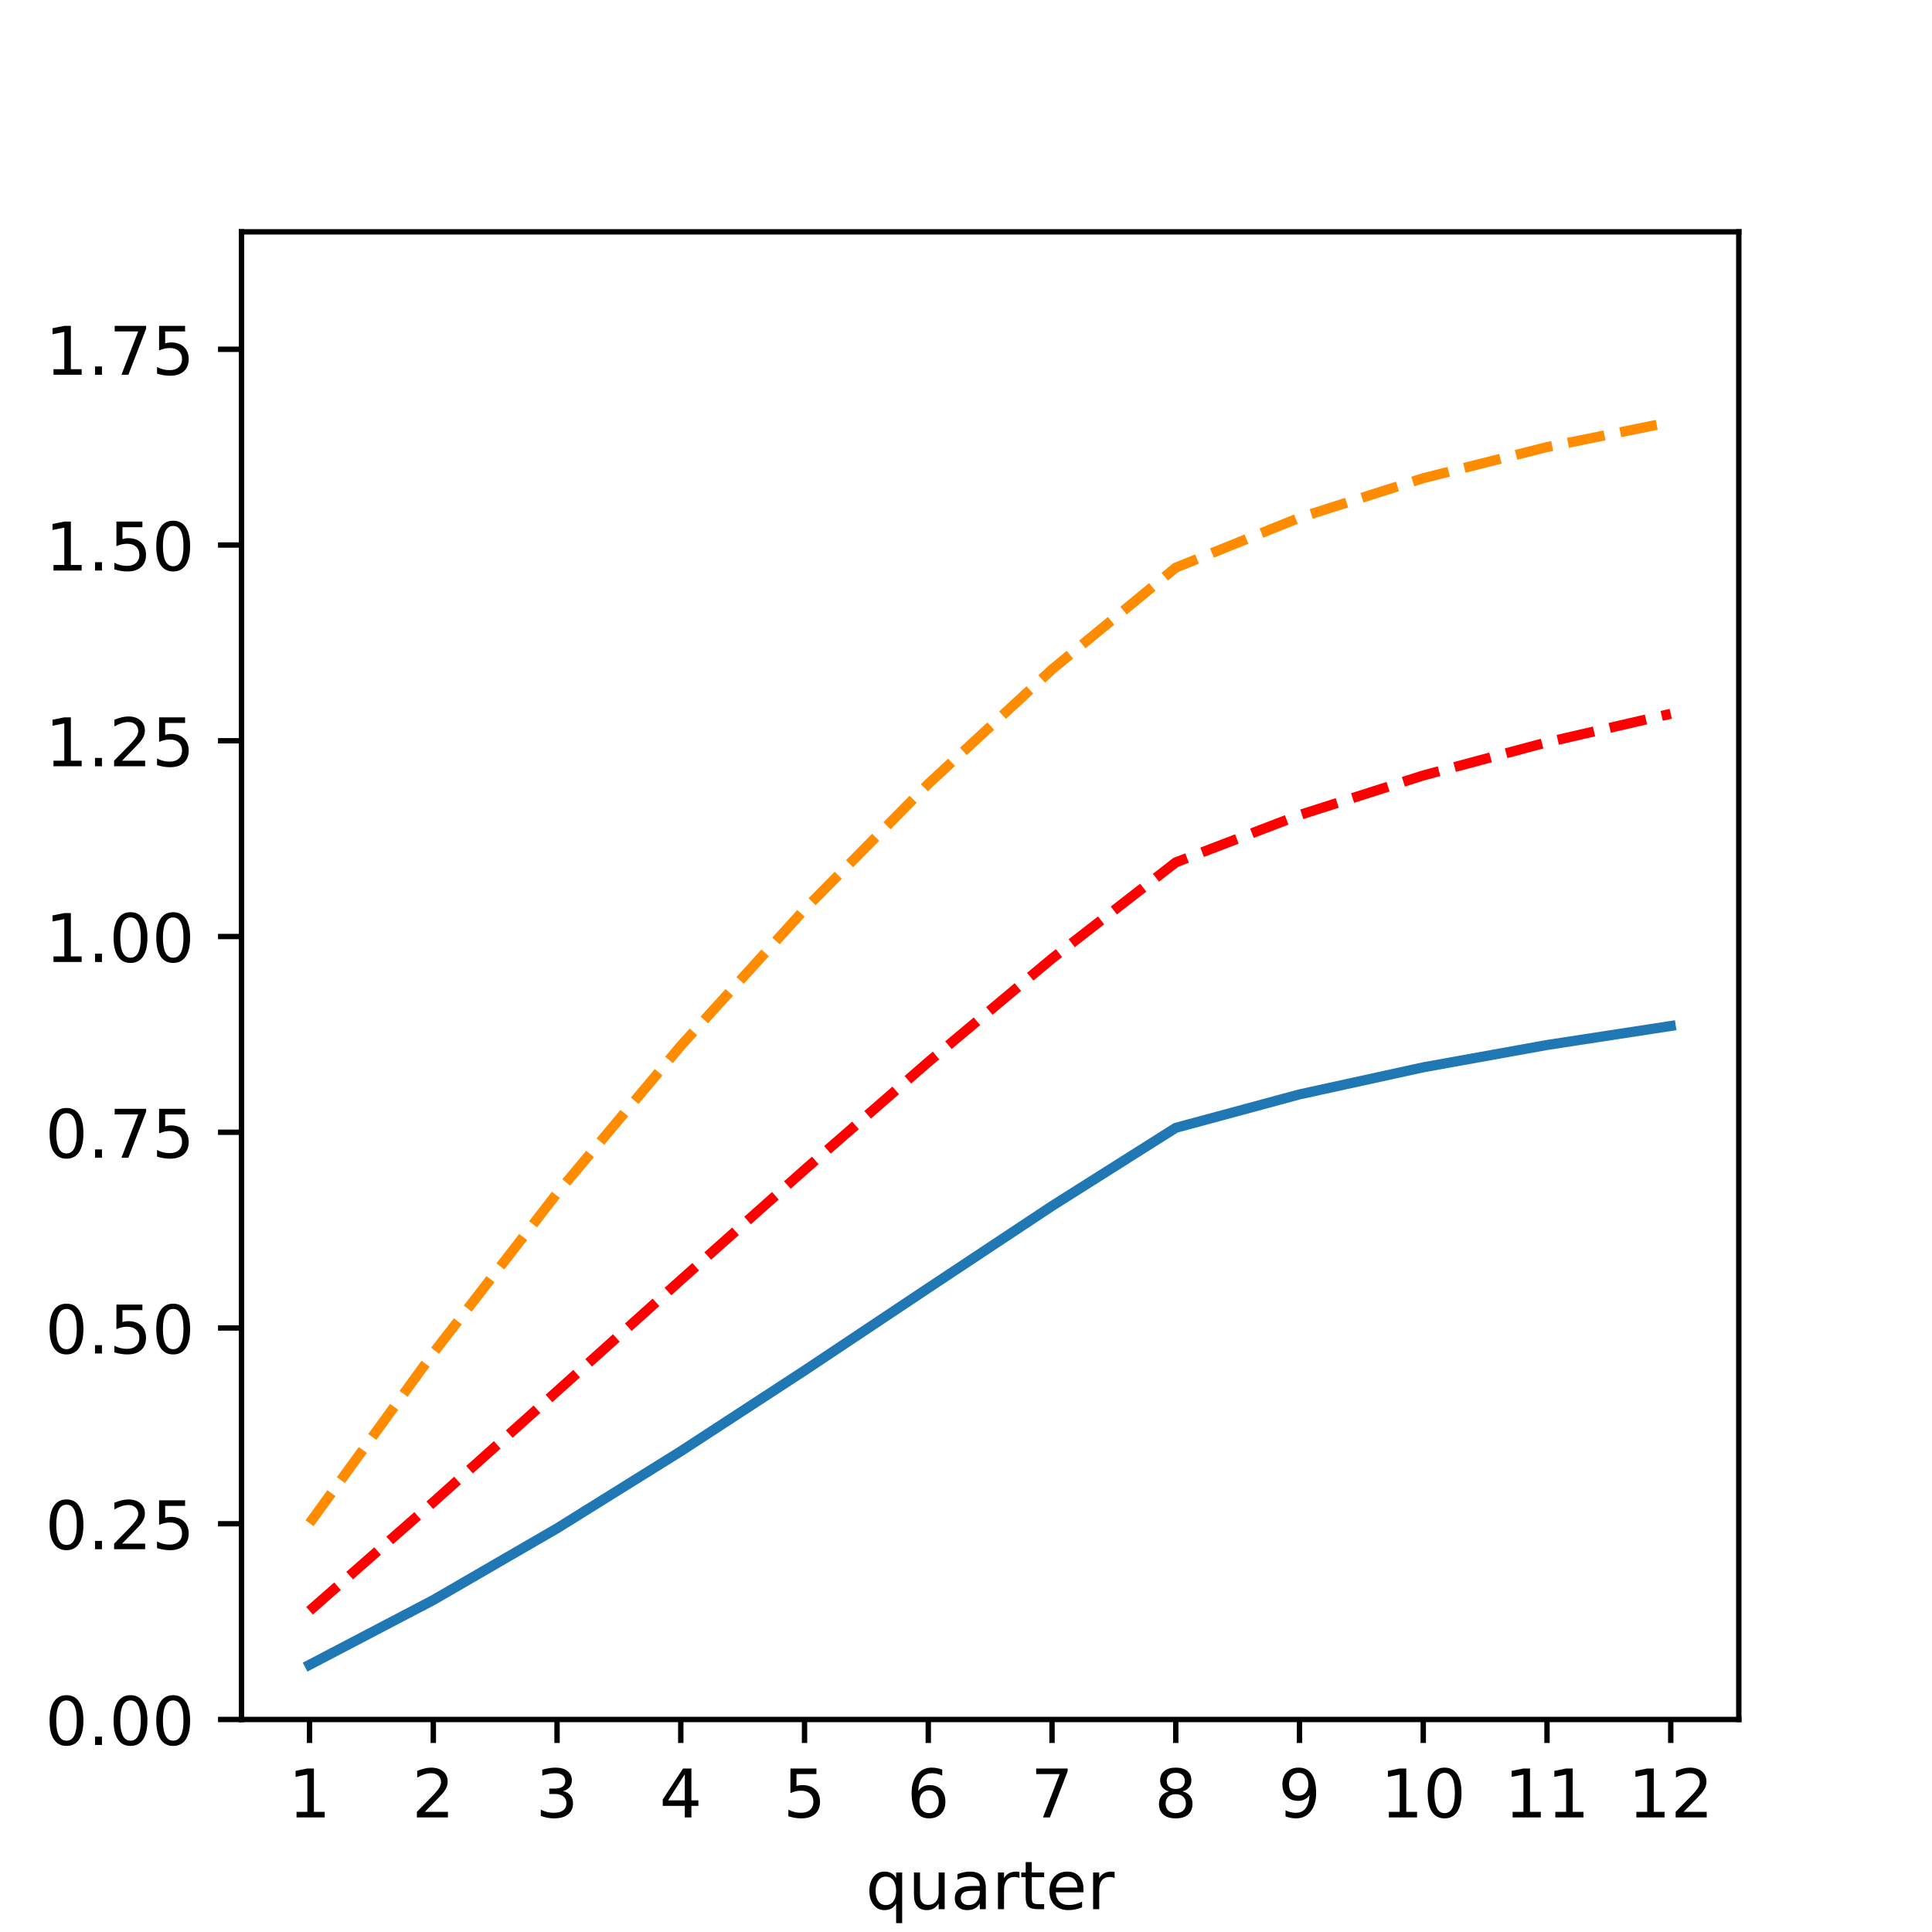
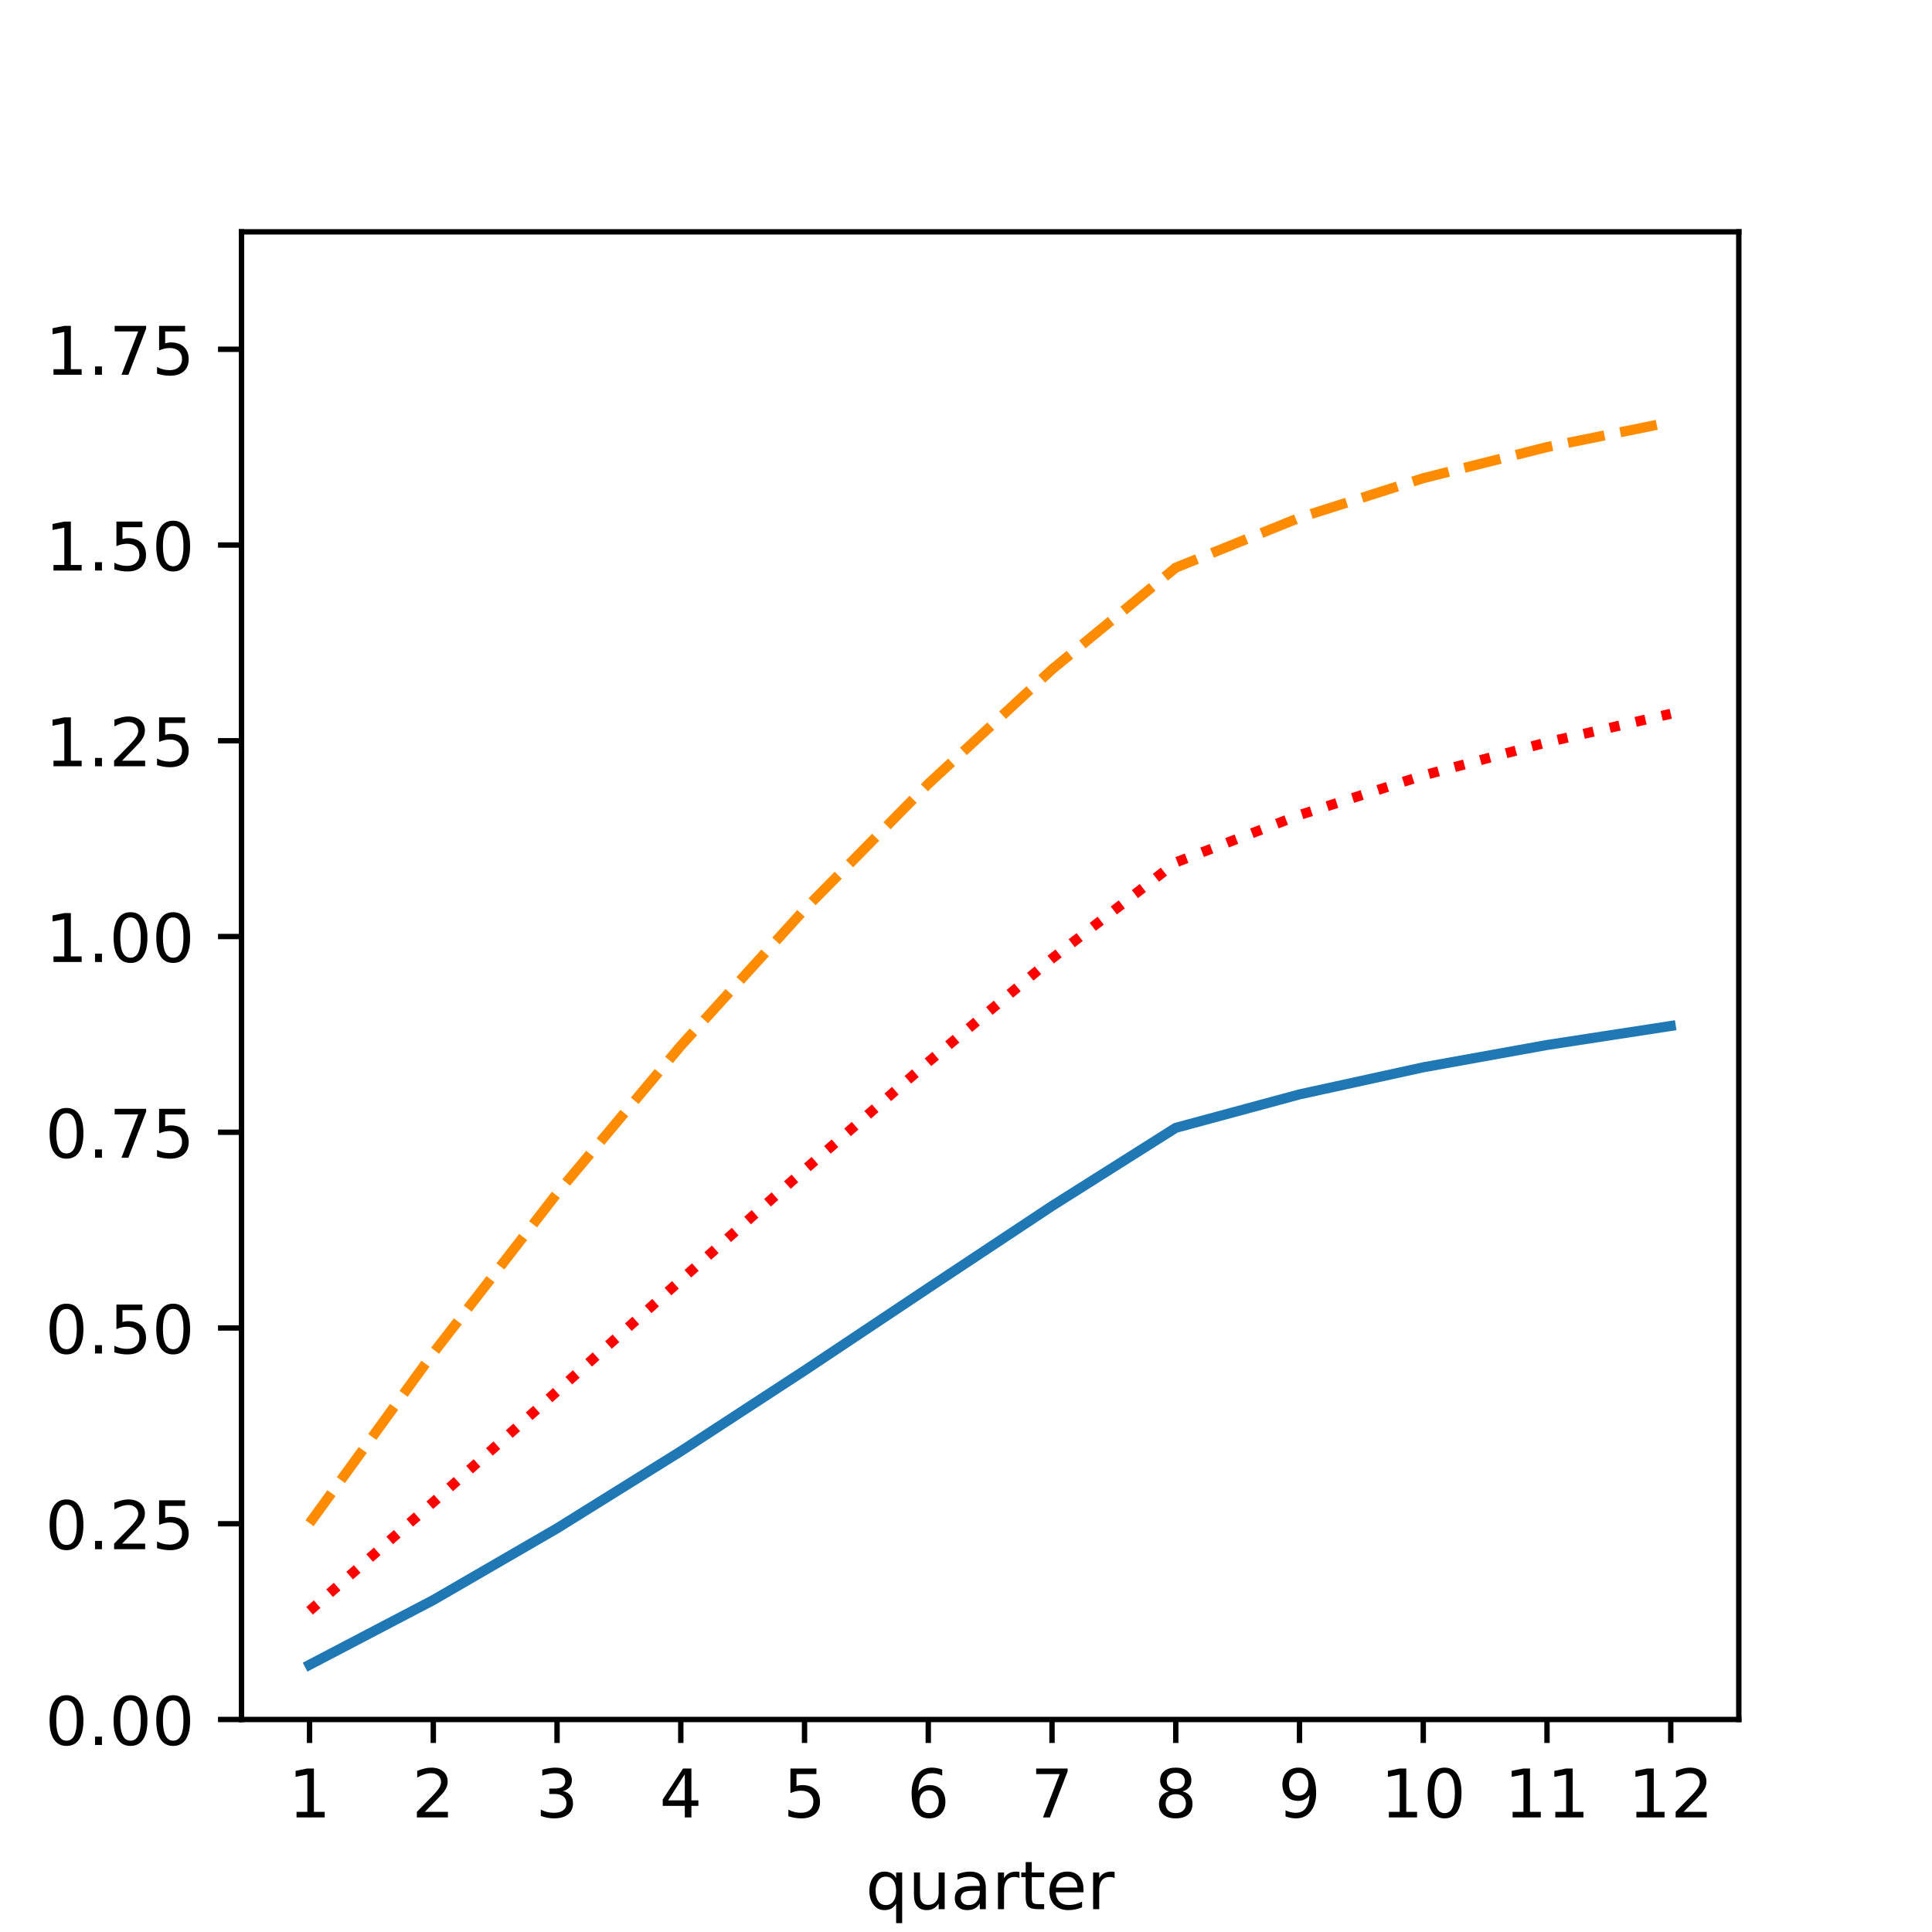
<svg xmlns="http://www.w3.org/2000/svg" xmlns:xlink="http://www.w3.org/1999/xlink" width="288pt" height="288pt" viewBox="0 0 288 288" version="1.1">
  <defs>
    <style type="text/css">*{stroke-linejoin: round; stroke-linecap: butt}</style>
  </defs>
  <g id="figure_1">
    <g id="patch_1">
      <path d="M 0 288  L 288 288  L 288 0  L 0 0  z " style="fill: #ffffff" />
    </g>
    <g id="axes_1">
      <g id="patch_2">
        <path d="M 36 256.32  L 259.2 256.32  L 259.2 34.56  L 36 34.56  z " style="fill: #ffffff" />
      </g>
      <g id="matplotlib.axis_1">
        <g id="xtick_1">
          <g id="line2d_1">
            <defs>
-               <path id="m060208f04a" d="M 0 0  L 0 3.5  " style="stroke: #000000; stroke-width: 0.8" />
+               <path id="m1ab6437a9a" d="M 0 0  L 0 3.5  " style="stroke: #000000; stroke-width: 0.8" />
            </defs>
            <g>
-               <use xlink:href="#m060208f04a" x="46.145" y="256.32" style="stroke: #000000; stroke-width: 0.8" />
+               <use xlink:href="#m1ab6437a9a" x="46.145" y="256.32" style="stroke: #000000; stroke-width: 0.8" />
            </g>
          </g>
          <g id="text_1">
            <g transform="translate(42.9642 270.9184) scale(0.1 -0.1)">
              <defs>
                <path id="DejaVuSans-31" d="M 794 531  L 1825 531  L 1825 4091  L 703 3866  L 703 4441  L 1819 4666  L 2450 4666  L 2450 531  L 3481 531  L 3481 0  L 794 0  L 794 531  z " transform="scale(0.015625)" />
              </defs>
              <use xlink:href="#DejaVuSans-31" />
            </g>
          </g>
        </g>
        <g id="xtick_2">
          <g id="line2d_2">
            <g>
-               <use xlink:href="#m060208f04a" x="64.592" y="256.32" style="stroke: #000000; stroke-width: 0.8" />
+               <use xlink:href="#m1ab6437a9a" x="64.592" y="256.32" style="stroke: #000000; stroke-width: 0.8" />
            </g>
          </g>
          <g id="text_2">
            <g transform="translate(61.41049 270.9184) scale(0.1 -0.1)">
              <defs>
                <path id="DejaVuSans-32" d="M 1228 531  L 3431 531  L 3431 0  L 469 0  L 469 531  Q 828 903 1448 1529  Q 2069 2156 2228 2338  Q 2531 2678 2651 2914  Q 2772 3150 2772 3378  Q 2772 3750 2511 3984  Q 2250 4219 1831 4219  Q 1534 4219 1204 4116  Q 875 4013 500 3803  L 500 4441  Q 881 4594 1212 4672  Q 1544 4750 1819 4750  Q 2544 4750 2975 4387  Q 3406 4025 3406 3419  Q 3406 3131 3298 2873  Q 3191 2616 2906 2266  Q 2828 2175 2409 1742  Q 1991 1309 1228 531  z " transform="scale(0.015625)" />
              </defs>
              <use xlink:href="#DejaVuSans-32" />
            </g>
          </g>
        </g>
        <g id="xtick_3">
          <g id="line2d_3">
            <g>
-               <use xlink:href="#m060208f04a" x="83.038" y="256.32" style="stroke: #000000; stroke-width: 0.8" />
+               <use xlink:href="#m1ab6437a9a" x="83.038" y="256.32" style="stroke: #000000; stroke-width: 0.8" />
            </g>
          </g>
          <g id="text_3">
            <g transform="translate(79.85677 270.9184) scale(0.1 -0.1)">
              <defs>
                <path id="DejaVuSans-33" d="M 2597 2516  Q 3050 2419 3304 2112  Q 3559 1806 3559 1356  Q 3559 666 3084 287  Q 2609 -91 1734 -91  Q 1441 -91 1130 -33  Q 819 25 488 141  L 488 750  Q 750 597 1062 519  Q 1375 441 1716 441  Q 2309 441 2620 675  Q 2931 909 2931 1356  Q 2931 1769 2642 2001  Q 2353 2234 1838 2234  L 1294 2234  L 1294 2753  L 1863 2753  Q 2328 2753 2575 2939  Q 2822 3125 2822 3475  Q 2822 3834 2567 4026  Q 2313 4219 1838 4219  Q 1578 4219 1281 4162  Q 984 4106 628 3988  L 628 4550  Q 988 4650 1302 4700  Q 1616 4750 1894 4750  Q 2613 4750 3031 4423  Q 3450 4097 3450 3541  Q 3450 3153 3228 2886  Q 3006 2619 2597 2516  z " transform="scale(0.015625)" />
              </defs>
              <use xlink:href="#DejaVuSans-33" />
            </g>
          </g>
        </g>
        <g id="xtick_4">
          <g id="line2d_4">
            <g>
-               <use xlink:href="#m060208f04a" x="101.484" y="256.32" style="stroke: #000000; stroke-width: 0.8" />
+               <use xlink:href="#m1ab6437a9a" x="101.484" y="256.32" style="stroke: #000000; stroke-width: 0.8" />
            </g>
          </g>
          <g id="text_4">
            <g transform="translate(98.30305 270.9184) scale(0.1 -0.1)">
              <defs>
                <path id="DejaVuSans-34" d="M 2419 4116  L 825 1625  L 2419 1625  L 2419 4116  z M 2253 4666  L 3047 4666  L 3047 1625  L 3713 1625  L 3713 1100  L 3047 1100  L 3047 0  L 2419 0  L 2419 1100  L 313 1100  L 313 1709  L 2253 4666  z " transform="scale(0.015625)" />
              </defs>
              <use xlink:href="#DejaVuSans-34" />
            </g>
          </g>
        </g>
        <g id="xtick_5">
          <g id="line2d_5">
            <g>
-               <use xlink:href="#m060208f04a" x="119.931" y="256.32" style="stroke: #000000; stroke-width: 0.8" />
+               <use xlink:href="#m1ab6437a9a" x="119.931" y="256.32" style="stroke: #000000; stroke-width: 0.8" />
            </g>
          </g>
          <g id="text_5">
            <g transform="translate(116.7493 270.9184) scale(0.1 -0.1)">
              <defs>
                <path id="DejaVuSans-35" d="M 691 4666  L 3169 4666  L 3169 4134  L 1269 4134  L 1269 2991  Q 1406 3038 1543 3061  Q 1681 3084 1819 3084  Q 2600 3084 3056 2656  Q 3513 2228 3513 1497  Q 3513 744 3044 326  Q 2575 -91 1722 -91  Q 1428 -91 1123 -41  Q 819 9 494 109  L 494 744  Q 775 591 1075 516  Q 1375 441 1709 441  Q 2250 441 2565 725  Q 2881 1009 2881 1497  Q 2881 1984 2565 2268  Q 2250 2553 1709 2553  Q 1456 2553 1204 2497  Q 953 2441 691 2322  L 691 4666  z " transform="scale(0.015625)" />
              </defs>
              <use xlink:href="#DejaVuSans-35" />
            </g>
          </g>
        </g>
        <g id="xtick_6">
          <g id="line2d_6">
            <g>
-               <use xlink:href="#m060208f04a" x="138.377" y="256.32" style="stroke: #000000; stroke-width: 0.8" />
+               <use xlink:href="#m1ab6437a9a" x="138.377" y="256.32" style="stroke: #000000; stroke-width: 0.8" />
            </g>
          </g>
          <g id="text_6">
            <g transform="translate(135.1956 270.9184) scale(0.1 -0.1)">
              <defs>
                <path id="DejaVuSans-36" d="M 2113 2584  Q 1688 2584 1439 2293  Q 1191 2003 1191 1497  Q 1191 994 1439 701  Q 1688 409 2113 409  Q 2538 409 2786 701  Q 3034 994 3034 1497  Q 3034 2003 2786 2293  Q 2538 2584 2113 2584  z M 3366 4563  L 3366 3988  Q 3128 4100 2886 4159  Q 2644 4219 2406 4219  Q 1781 4219 1451 3797  Q 1122 3375 1075 2522  Q 1259 2794 1537 2939  Q 1816 3084 2150 3084  Q 2853 3084 3261 2657  Q 3669 2231 3669 1497  Q 3669 778 3244 343  Q 2819 -91 2113 -91  Q 1303 -91 875 529  Q 447 1150 447 2328  Q 447 3434 972 4092  Q 1497 4750 2381 4750  Q 2619 4750 2861 4703  Q 3103 4656 3366 4563  z " transform="scale(0.015625)" />
              </defs>
              <use xlink:href="#DejaVuSans-36" />
            </g>
          </g>
        </g>
        <g id="xtick_7">
          <g id="line2d_7">
            <g>
-               <use xlink:href="#m060208f04a" x="156.823" y="256.32" style="stroke: #000000; stroke-width: 0.8" />
+               <use xlink:href="#m1ab6437a9a" x="156.823" y="256.32" style="stroke: #000000; stroke-width: 0.8" />
            </g>
          </g>
          <g id="text_7">
            <g transform="translate(153.6419 270.9184) scale(0.1 -0.1)">
              <defs>
                <path id="DejaVuSans-37" d="M 525 4666  L 3525 4666  L 3525 4397  L 1831 0  L 1172 0  L 2766 4134  L 525 4134  L 525 4666  z " transform="scale(0.015625)" />
              </defs>
              <use xlink:href="#DejaVuSans-37" />
            </g>
          </g>
        </g>
        <g id="xtick_8">
          <g id="line2d_8">
            <g>
-               <use xlink:href="#m060208f04a" x="175.269" y="256.32" style="stroke: #000000; stroke-width: 0.8" />
+               <use xlink:href="#m1ab6437a9a" x="175.269" y="256.32" style="stroke: #000000; stroke-width: 0.8" />
            </g>
          </g>
          <g id="text_8">
            <g transform="translate(172.0882 270.9184) scale(0.1 -0.1)">
              <defs>
                <path id="DejaVuSans-38" d="M 2034 2216  Q 1584 2216 1326 1975  Q 1069 1734 1069 1313  Q 1069 891 1326 650  Q 1584 409 2034 409  Q 2484 409 2743 651  Q 3003 894 3003 1313  Q 3003 1734 2745 1975  Q 2488 2216 2034 2216  z M 1403 2484  Q 997 2584 770 2862  Q 544 3141 544 3541  Q 544 4100 942 4425  Q 1341 4750 2034 4750  Q 2731 4750 3128 4425  Q 3525 4100 3525 3541  Q 3525 3141 3298 2862  Q 3072 2584 2669 2484  Q 3125 2378 3379 2068  Q 3634 1759 3634 1313  Q 3634 634 3220 271  Q 2806 -91 2034 -91  Q 1263 -91 848 271  Q 434 634 434 1313  Q 434 1759 690 2068  Q 947 2378 1403 2484  z M 1172 3481  Q 1172 3119 1398 2916  Q 1625 2713 2034 2713  Q 2441 2713 2670 2916  Q 2900 3119 2900 3481  Q 2900 3844 2670 4047  Q 2441 4250 2034 4250  Q 1625 4250 1398 4047  Q 1172 3844 1172 3481  z " transform="scale(0.015625)" />
              </defs>
              <use xlink:href="#DejaVuSans-38" />
            </g>
          </g>
        </g>
        <g id="xtick_9">
          <g id="line2d_9">
            <g>
-               <use xlink:href="#m060208f04a" x="193.716" y="256.32" style="stroke: #000000; stroke-width: 0.8" />
+               <use xlink:href="#m1ab6437a9a" x="193.716" y="256.32" style="stroke: #000000; stroke-width: 0.8" />
            </g>
          </g>
          <g id="text_9">
            <g transform="translate(190.5345 270.9184) scale(0.1 -0.1)">
              <defs>
                <path id="DejaVuSans-39" d="M 703 97  L 703 672  Q 941 559 1184 500  Q 1428 441 1663 441  Q 2288 441 2617 861  Q 2947 1281 2994 2138  Q 2813 1869 2534 1725  Q 2256 1581 1919 1581  Q 1219 1581 811 2004  Q 403 2428 403 3163  Q 403 3881 828 4315  Q 1253 4750 1959 4750  Q 2769 4750 3195 4129  Q 3622 3509 3622 2328  Q 3622 1225 3098 567  Q 2575 -91 1691 -91  Q 1453 -91 1209 -44  Q 966 3 703 97  z M 1959 2075  Q 2384 2075 2632 2365  Q 2881 2656 2881 3163  Q 2881 3666 2632 3958  Q 2384 4250 1959 4250  Q 1534 4250 1286 3958  Q 1038 3666 1038 3163  Q 1038 2656 1286 2365  Q 1534 2075 1959 2075  z " transform="scale(0.015625)" />
              </defs>
              <use xlink:href="#DejaVuSans-39" />
            </g>
          </g>
        </g>
        <g id="xtick_10">
          <g id="line2d_10">
            <g>
-               <use xlink:href="#m060208f04a" x="212.162" y="256.32" style="stroke: #000000; stroke-width: 0.8" />
+               <use xlink:href="#m1ab6437a9a" x="212.162" y="256.32" style="stroke: #000000; stroke-width: 0.8" />
            </g>
          </g>
          <g id="text_10">
            <g transform="translate(205.7995 270.9184) scale(0.1 -0.1)">
              <defs>
                <path id="DejaVuSans-30" d="M 2034 4250  Q 1547 4250 1301 3770  Q 1056 3291 1056 2328  Q 1056 1369 1301 889  Q 1547 409 2034 409  Q 2525 409 2770 889  Q 3016 1369 3016 2328  Q 3016 3291 2770 3770  Q 2525 4250 2034 4250  z M 2034 4750  Q 2819 4750 3233 4129  Q 3647 3509 3647 2328  Q 3647 1150 3233 529  Q 2819 -91 2034 -91  Q 1250 -91 836 529  Q 422 1150 422 2328  Q 422 3509 836 4129  Q 1250 4750 2034 4750  z " transform="scale(0.015625)" />
              </defs>
              <use xlink:href="#DejaVuSans-31" />
              <use xlink:href="#DejaVuSans-30" x="63.623" />
            </g>
          </g>
        </g>
        <g id="xtick_11">
          <g id="line2d_11">
            <g>
-               <use xlink:href="#m060208f04a" x="230.608" y="256.32" style="stroke: #000000; stroke-width: 0.8" />
+               <use xlink:href="#m1ab6437a9a" x="230.608" y="256.32" style="stroke: #000000; stroke-width: 0.8" />
            </g>
          </g>
          <g id="text_11">
            <g transform="translate(224.2458 270.9184) scale(0.1 -0.1)">
              <use xlink:href="#DejaVuSans-31" />
              <use xlink:href="#DejaVuSans-31" x="63.623" />
            </g>
          </g>
        </g>
        <g id="xtick_12">
          <g id="line2d_12">
            <g>
-               <use xlink:href="#m060208f04a" x="249.055" y="256.32" style="stroke: #000000; stroke-width: 0.8" />
+               <use xlink:href="#m1ab6437a9a" x="249.055" y="256.32" style="stroke: #000000; stroke-width: 0.8" />
            </g>
          </g>
          <g id="text_12">
            <g transform="translate(242.692 270.9184) scale(0.1 -0.1)">
              <use xlink:href="#DejaVuSans-31" />
              <use xlink:href="#DejaVuSans-32" x="63.623" />
            </g>
          </g>
        </g>
        <g id="text_13">
          <g transform="translate(129.0453 284.5966) scale(0.1 -0.1)">
            <defs>
              <path id="DejaVuSans-71" d="M 947 1747  Q 947 1113 1208 752  Q 1469 391 1925 391  Q 2381 391 2643 752  Q 2906 1113 2906 1747  Q 2906 2381 2643 2742  Q 2381 3103 1925 3103  Q 1469 3103 1208 2742  Q 947 2381 947 1747  z M 2906 525  Q 2725 213 2448 61  Q 2172 -91 1784 -91  Q 1150 -91 751 415  Q 353 922 353 1747  Q 353 2572 751 3078  Q 1150 3584 1784 3584  Q 2172 3584 2448 3432  Q 2725 3281 2906 2969  L 2906 3500  L 3481 3500  L 3481 -1331  L 2906 -1331  L 2906 525  z " transform="scale(0.015625)" />
              <path id="DejaVuSans-75" d="M 544 1381  L 544 3500  L 1119 3500  L 1119 1403  Q 1119 906 1312 657  Q 1506 409 1894 409  Q 2359 409 2629 706  Q 2900 1003 2900 1516  L 2900 3500  L 3475 3500  L 3475 0  L 2900 0  L 2900 538  Q 2691 219 2414 64  Q 2138 -91 1772 -91  Q 1169 -91 856 284  Q 544 659 544 1381  z M 1991 3584  L 1991 3584  z " transform="scale(0.015625)" />
              <path id="DejaVuSans-61" d="M 2194 1759  Q 1497 1759 1228 1600  Q 959 1441 959 1056  Q 959 750 1161 570  Q 1363 391 1709 391  Q 2188 391 2477 730  Q 2766 1069 2766 1631  L 2766 1759  L 2194 1759  z M 3341 1997  L 3341 0  L 2766 0  L 2766 531  Q 2569 213 2275 61  Q 1981 -91 1556 -91  Q 1019 -91 701 211  Q 384 513 384 1019  Q 384 1609 779 1909  Q 1175 2209 1959 2209  L 2766 2209  L 2766 2266  Q 2766 2663 2505 2880  Q 2244 3097 1772 3097  Q 1472 3097 1187 3025  Q 903 2953 641 2809  L 641 3341  Q 956 3463 1253 3523  Q 1550 3584 1831 3584  Q 2591 3584 2966 3190  Q 3341 2797 3341 1997  z " transform="scale(0.015625)" />
              <path id="DejaVuSans-72" d="M 2631 2963  Q 2534 3019 2420 3045  Q 2306 3072 2169 3072  Q 1681 3072 1420 2755  Q 1159 2438 1159 1844  L 1159 0  L 581 0  L 581 3500  L 1159 3500  L 1159 2956  Q 1341 3275 1631 3429  Q 1922 3584 2338 3584  Q 2397 3584 2469 3576  Q 2541 3569 2628 3553  L 2631 2963  z " transform="scale(0.015625)" />
              <path id="DejaVuSans-74" d="M 1172 4494  L 1172 3500  L 2356 3500  L 2356 3053  L 1172 3053  L 1172 1153  Q 1172 725 1289 603  Q 1406 481 1766 481  L 2356 481  L 2356 0  L 1766 0  Q 1100 0 847 248  Q 594 497 594 1153  L 594 3053  L 172 3053  L 172 3500  L 594 3500  L 594 4494  L 1172 4494  z " transform="scale(0.015625)" />
              <path id="DejaVuSans-65" d="M 3597 1894  L 3597 1613  L 953 1613  Q 991 1019 1311 708  Q 1631 397 2203 397  Q 2534 397 2845 478  Q 3156 559 3463 722  L 3463 178  Q 3153 47 2828 -22  Q 2503 -91 2169 -91  Q 1331 -91 842 396  Q 353 884 353 1716  Q 353 2575 817 3079  Q 1281 3584 2069 3584  Q 2775 3584 3186 3129  Q 3597 2675 3597 1894  z M 3022 2063  Q 3016 2534 2758 2815  Q 2500 3097 2075 3097  Q 1594 3097 1305 2825  Q 1016 2553 972 2059  L 3022 2063  z " transform="scale(0.015625)" />
            </defs>
            <use xlink:href="#DejaVuSans-71" />
            <use xlink:href="#DejaVuSans-75" x="63.477" />
            <use xlink:href="#DejaVuSans-61" x="126.855" />
            <use xlink:href="#DejaVuSans-72" x="188.135" />
            <use xlink:href="#DejaVuSans-74" x="229.248" />
            <use xlink:href="#DejaVuSans-65" x="268.457" />
            <use xlink:href="#DejaVuSans-72" x="329.98" />
          </g>
        </g>
      </g>
      <g id="matplotlib.axis_2">
        <g id="ytick_1">
          <g id="line2d_13">
            <defs>
-               <path id="mea7ca2dd91" d="M 0 0  L -3.5 0  " style="stroke: #000000; stroke-width: 0.8" />
+               <path id="m759777eff8" d="M 0 0  L -3.5 0  " style="stroke: #000000; stroke-width: 0.8" />
            </defs>
            <g>
-               <use xlink:href="#mea7ca2dd91" x="36" y="256.32" style="stroke: #000000; stroke-width: 0.8" />
+               <use xlink:href="#m759777eff8" x="36" y="256.32" style="stroke: #000000; stroke-width: 0.8" />
            </g>
          </g>
          <g id="text_14">
            <g transform="translate(6.734375 260.1192) scale(0.1 -0.1)">
              <defs>
                <path id="DejaVuSans-2e" d="M 684 794  L 1344 794  L 1344 0  L 684 0  L 684 794  z " transform="scale(0.015625)" />
              </defs>
              <use xlink:href="#DejaVuSans-30" />
              <use xlink:href="#DejaVuSans-2e" x="63.623" />
              <use xlink:href="#DejaVuSans-30" x="95.41" />
              <use xlink:href="#DejaVuSans-30" x="159.033" />
            </g>
          </g>
        </g>
        <g id="ytick_2">
          <g id="line2d_14">
            <g>
-               <use xlink:href="#mea7ca2dd91" x="36" y="227.141" style="stroke: #000000; stroke-width: 0.8" />
+               <use xlink:href="#m759777eff8" x="36" y="227.141" style="stroke: #000000; stroke-width: 0.8" />
            </g>
          </g>
          <g id="text_15">
            <g transform="translate(6.734375 230.9403) scale(0.1 -0.1)">
              <use xlink:href="#DejaVuSans-30" />
              <use xlink:href="#DejaVuSans-2e" x="63.623" />
              <use xlink:href="#DejaVuSans-32" x="95.41" />
              <use xlink:href="#DejaVuSans-35" x="159.033" />
            </g>
          </g>
        </g>
        <g id="ytick_3">
          <g id="line2d_15">
            <g>
-               <use xlink:href="#mea7ca2dd91" x="36" y="197.962" style="stroke: #000000; stroke-width: 0.8" />
+               <use xlink:href="#m759777eff8" x="36" y="197.962" style="stroke: #000000; stroke-width: 0.8" />
            </g>
          </g>
          <g id="text_16">
            <g transform="translate(6.734375 201.7613) scale(0.1 -0.1)">
              <use xlink:href="#DejaVuSans-30" />
              <use xlink:href="#DejaVuSans-2e" x="63.623" />
              <use xlink:href="#DejaVuSans-35" x="95.41" />
              <use xlink:href="#DejaVuSans-30" x="159.033" />
            </g>
          </g>
        </g>
        <g id="ytick_4">
          <g id="line2d_16">
            <g>
-               <use xlink:href="#mea7ca2dd91" x="36" y="168.783" style="stroke: #000000; stroke-width: 0.8" />
+               <use xlink:href="#m759777eff8" x="36" y="168.783" style="stroke: #000000; stroke-width: 0.8" />
            </g>
          </g>
          <g id="text_17">
            <g transform="translate(6.734375 172.5824) scale(0.1 -0.1)">
              <use xlink:href="#DejaVuSans-30" />
              <use xlink:href="#DejaVuSans-2e" x="63.623" />
              <use xlink:href="#DejaVuSans-37" x="95.41" />
              <use xlink:href="#DejaVuSans-35" x="159.033" />
            </g>
          </g>
        </g>
        <g id="ytick_5">
          <g id="line2d_17">
            <g>
-               <use xlink:href="#mea7ca2dd91" x="36" y="139.604" style="stroke: #000000; stroke-width: 0.8" />
+               <use xlink:href="#m759777eff8" x="36" y="139.604" style="stroke: #000000; stroke-width: 0.8" />
            </g>
          </g>
          <g id="text_18">
            <g transform="translate(6.734375 143.4034) scale(0.1 -0.1)">
              <use xlink:href="#DejaVuSans-31" />
              <use xlink:href="#DejaVuSans-2e" x="63.623" />
              <use xlink:href="#DejaVuSans-30" x="95.41" />
              <use xlink:href="#DejaVuSans-30" x="159.033" />
            </g>
          </g>
        </g>
        <g id="ytick_6">
          <g id="line2d_18">
            <g>
-               <use xlink:href="#mea7ca2dd91" x="36" y="110.425" style="stroke: #000000; stroke-width: 0.8" />
+               <use xlink:href="#m759777eff8" x="36" y="110.425" style="stroke: #000000; stroke-width: 0.8" />
            </g>
          </g>
          <g id="text_19">
            <g transform="translate(6.734375 114.2245) scale(0.1 -0.1)">
              <use xlink:href="#DejaVuSans-31" />
              <use xlink:href="#DejaVuSans-2e" x="63.623" />
              <use xlink:href="#DejaVuSans-32" x="95.41" />
              <use xlink:href="#DejaVuSans-35" x="159.033" />
            </g>
          </g>
        </g>
        <g id="ytick_7">
          <g id="line2d_19">
            <g>
-               <use xlink:href="#mea7ca2dd91" x="36" y="81.246" style="stroke: #000000; stroke-width: 0.8" />
+               <use xlink:href="#m759777eff8" x="36" y="81.246" style="stroke: #000000; stroke-width: 0.8" />
            </g>
          </g>
          <g id="text_20">
            <g transform="translate(6.734375 85.04554) scale(0.1 -0.1)">
              <use xlink:href="#DejaVuSans-31" />
              <use xlink:href="#DejaVuSans-2e" x="63.623" />
              <use xlink:href="#DejaVuSans-35" x="95.41" />
              <use xlink:href="#DejaVuSans-30" x="159.033" />
            </g>
          </g>
        </g>
        <g id="ytick_8">
          <g id="line2d_20">
            <g>
-               <use xlink:href="#mea7ca2dd91" x="36" y="52.067" style="stroke: #000000; stroke-width: 0.8" />
+               <use xlink:href="#m759777eff8" x="36" y="52.067" style="stroke: #000000; stroke-width: 0.8" />
            </g>
          </g>
          <g id="text_21">
            <g transform="translate(6.734375 55.86659) scale(0.1 -0.1)">
              <use xlink:href="#DejaVuSans-31" />
              <use xlink:href="#DejaVuSans-2e" x="63.623" />
              <use xlink:href="#DejaVuSans-37" x="95.41" />
              <use xlink:href="#DejaVuSans-35" x="159.033" />
            </g>
          </g>
        </g>
      </g>
      <g id="line2d_21">
-         <path d="M 46.145 248.169  L 64.592 238.515  L 83.038 227.828  L 101.484 216.337  L 119.931 204.305  L 138.377 192.007  L 156.823 179.777  L 175.269 168.123  L 193.716 163.139  L 212.162 159.103  L 230.608 155.775  L 249.055 152.94  " clip-path="url(#p0d2fa0c25f)" style="fill: none; stroke: #1f77b4; stroke-width: 1.5; stroke-linecap: square" />
+         <path d="M 46.145 248.169  L 64.592 238.515  L 83.038 227.828  L 101.484 216.337  L 119.931 204.305  L 138.377 192.007  L 156.823 179.777  L 175.269 168.123  L 193.716 163.139  L 212.162 159.103  L 230.608 155.775  L 249.055 152.94  " clip-path="url(#peb6ca1926c)" style="fill: none; stroke: #1f77b4; stroke-width: 1.5; stroke-linecap: square" />
      </g>
      <g id="line2d_22">
-         <path d="M 46.145 227.068  L 64.592 201.687  L 83.038 177.886  L 101.484 155.899  L 119.931 135.569  L 138.377 116.852  L 156.823 99.79  L 175.269 84.617  L 193.716 77.174  L 212.162 71.285  L 230.608 66.644  L 249.055 62.911  " clip-path="url(#p0d2fa0c25f)" style="fill: none; stroke-dasharray: 5.55,2.4; stroke-dashoffset: 0; stroke: #ff8c00; stroke-width: 1.5" />
+         <path d="M 46.145 227.068  L 64.592 201.687  L 83.038 177.886  L 101.484 155.899  L 119.931 135.569  L 138.377 116.852  L 156.823 99.79  L 175.269 84.617  L 193.716 77.174  L 212.162 71.285  L 230.608 66.644  L 249.055 62.911  " clip-path="url(#peb6ca1926c)" style="fill: none; stroke-dasharray: 5.55,2.4; stroke-dashoffset: 0; stroke: #ff8c00; stroke-width: 1.5" />
      </g>
      <g id="line2d_23">
-         <path d="M 46.145 240.118  L 64.592 223.922  L 83.038 207.389  L 101.484 190.812  L 119.931 174.38  L 138.377 158.311  L 156.823 142.885  L 175.269 128.552  L 193.716 121.493  L 212.162 115.595  L 230.608 110.654  L 249.055 106.4  " clip-path="url(#p0d2fa0c25f)" style="fill: none; stroke-dasharray: 5.55,2.4; stroke-dashoffset: 0; stroke: #ff0000; stroke-width: 1.5" />
+         <path d="M 46.145 240.118  L 64.592 223.922  L 83.038 207.389  L 101.484 190.812  L 119.931 174.38  L 138.377 158.311  L 156.823 142.885  L 175.269 128.552  L 193.716 121.493  L 212.162 115.595  L 230.608 110.654  L 249.055 106.4  " clip-path="url(#peb6ca1926c)" style="fill: none; stroke-dasharray: 1.5,2.475; stroke-dashoffset: 0; stroke: #ff0000; stroke-width: 1.5" />
      </g>
      <g id="patch_3">
        <path d="M 36 256.32  L 36 34.56  " style="fill: none; stroke: #000000; stroke-width: 0.8; stroke-linejoin: miter; stroke-linecap: square" />
      </g>
      <g id="patch_4">
        <path d="M 259.2 256.32  L 259.2 34.56  " style="fill: none; stroke: #000000; stroke-width: 0.8; stroke-linejoin: miter; stroke-linecap: square" />
      </g>
      <g id="patch_5">
        <path d="M 36 256.32  L 259.2 256.32  " style="fill: none; stroke: #000000; stroke-width: 0.8; stroke-linejoin: miter; stroke-linecap: square" />
      </g>
      <g id="patch_6">
        <path d="M 36 34.56  L 259.2 34.56  " style="fill: none; stroke: #000000; stroke-width: 0.8; stroke-linejoin: miter; stroke-linecap: square" />
      </g>
    </g>
  </g>
  <defs>
-     <clipPath id="p0d2fa0c25f">
+     <clipPath id="peb6ca1926c">
      <rect x="36" y="34.56" width="223.2" height="221.76" />
    </clipPath>
  </defs>
</svg>
